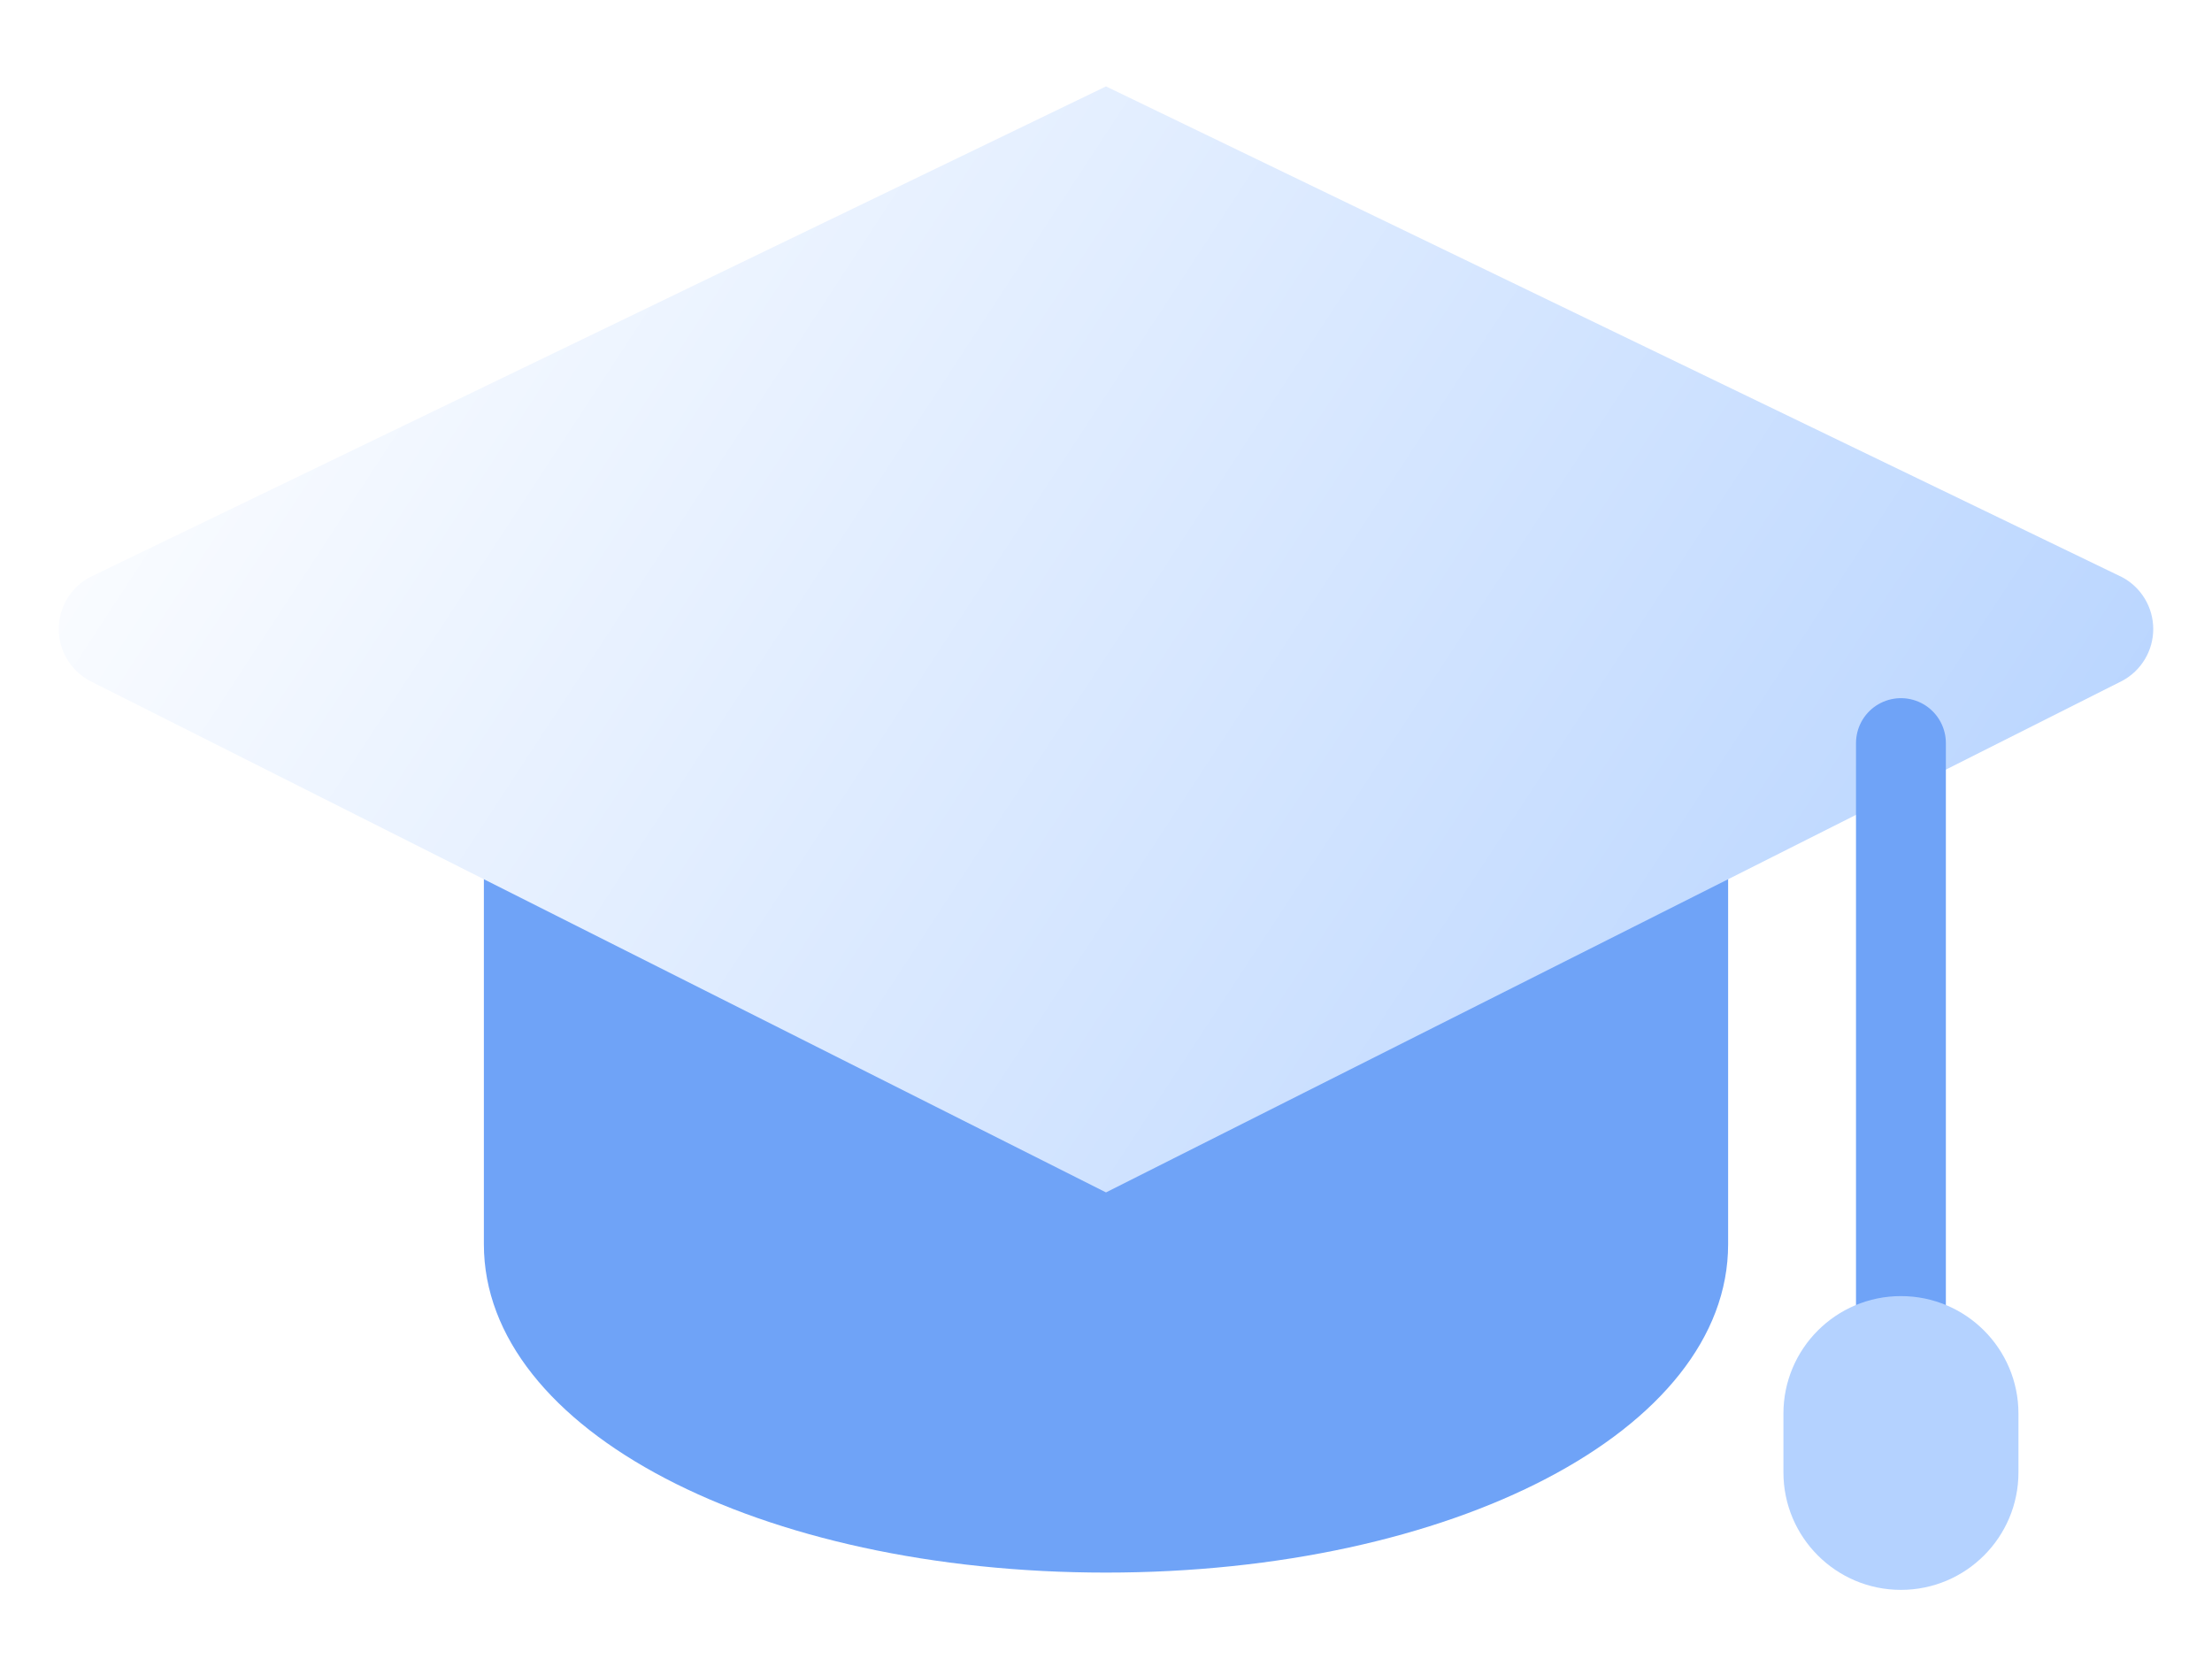
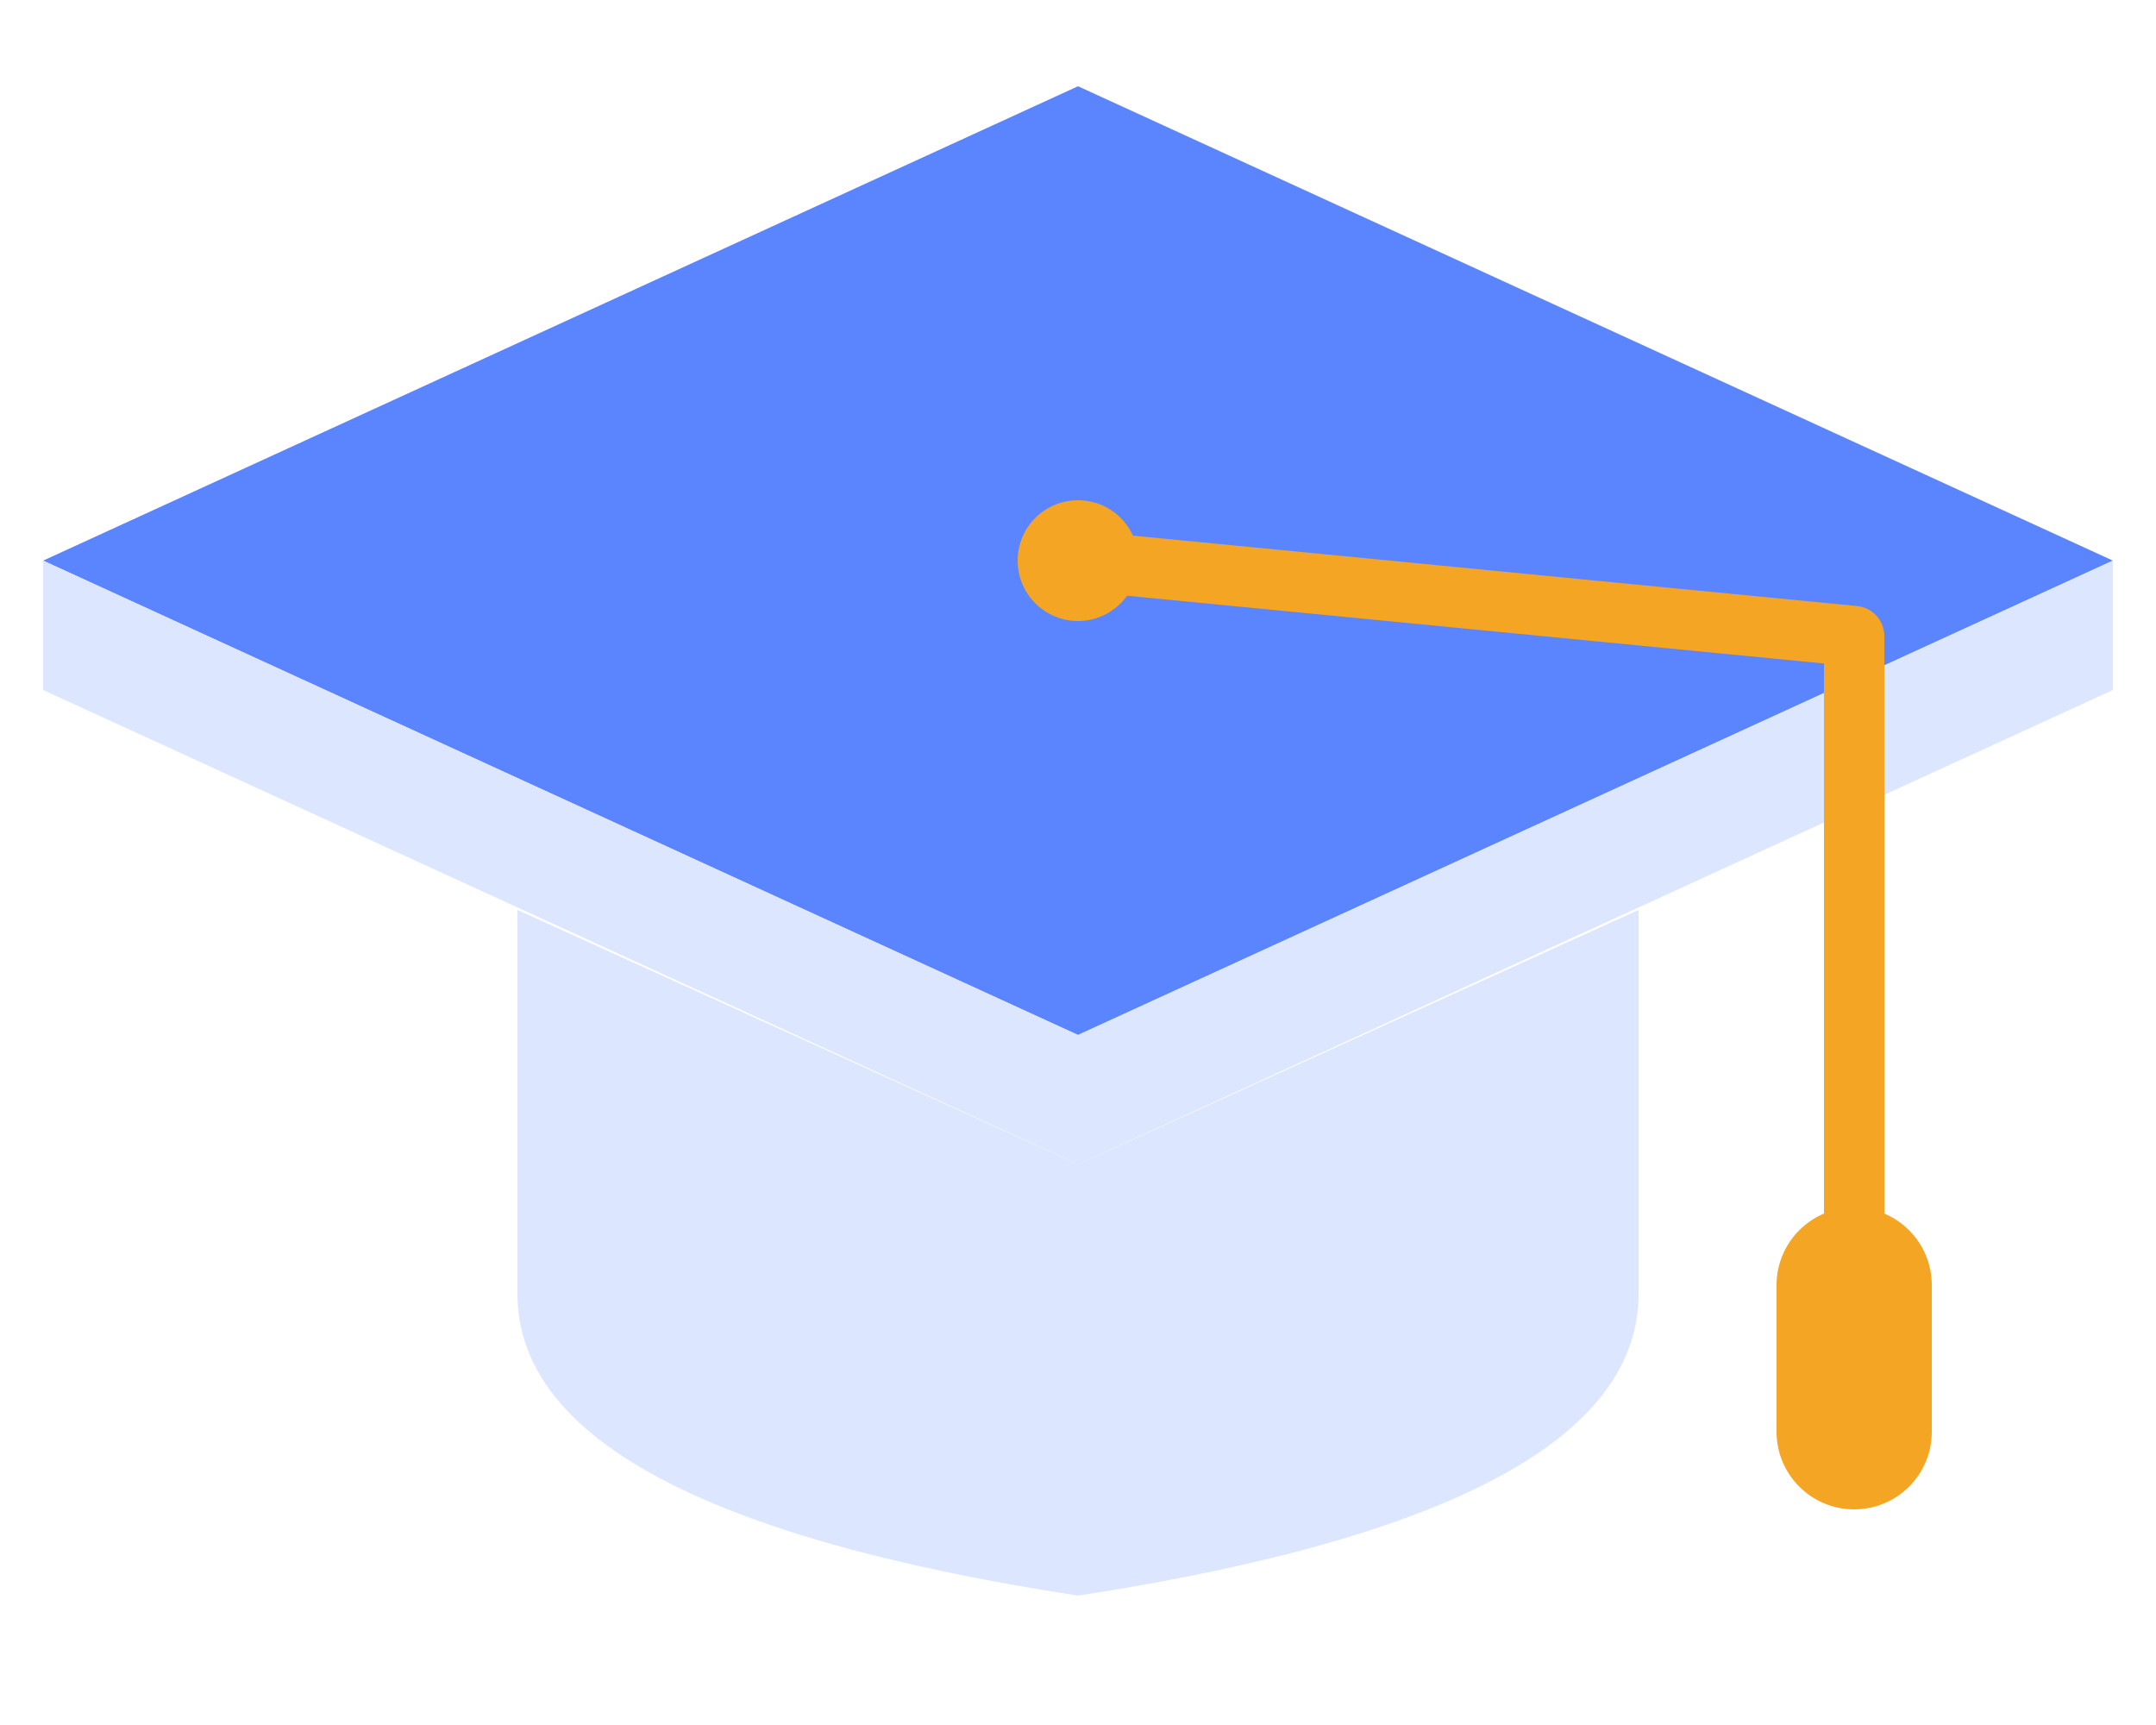
- <svg xmlns="http://www.w3.org/2000/svg" viewBox="0 6 64 48" width="64" height="48">
-   <defs>
-     <linearGradient id="b" x1="6" y1="8" x2="58" y2="42" gradientUnits="userSpaceOnUse">
-       <stop offset="0" stop-color="#FFFFFF" />
-       <stop offset="1" stop-color="#B4D2FF" />
-     </linearGradient>
-   </defs>
-   <path d="M14 31v11c0 5.4 8 9.5 18 9.5s18-4.1 18-9.5V31L32 39.5Z" fill="#6FA3F7" />
-   <path d="M32 8.5 2.6 22.7a1.7 1.7 0 0 0 0 3L32 40.5l29.4-14.8a1.7 1.7 0 0 0 0-3Z" fill="url(#b)" />
-   <path d="M55 27.5V45" stroke="#6FA3F7" stroke-width="2.6" stroke-linecap="round" fill="none" />
-   <rect x="51.6" y="43.5" width="6.8" height="8.5" rx="3.4" fill="#B4D2FF" />
+ <svg xmlns="http://www.w3.org/2000/svg" viewBox="0 0 100 80" width="100" height="80">
+   <polygon points="50,4 98,26 50,48 2,26" fill="#5B84FF" />
+   <polygon points="2,26 50,48 98,26 98,32 50,54 2,32" fill="#DCE6FF" />
+   <path d="M24 42.2V60Q24 70 50 74Q76 70 76 60V42.2L50 54Z" fill="#DCE6FF" />
+   <path d="M50 26L86 29.5V58" fill="none" stroke="#F5A524" stroke-width="2.8" stroke-linecap="round" stroke-linejoin="round" />
+   <rect x="82.4" y="56" width="7.2" height="14" rx="3.6" fill="#F5A524" />
+   <circle cx="50" cy="26" r="2.8" fill="#F5A524" />
</svg>
